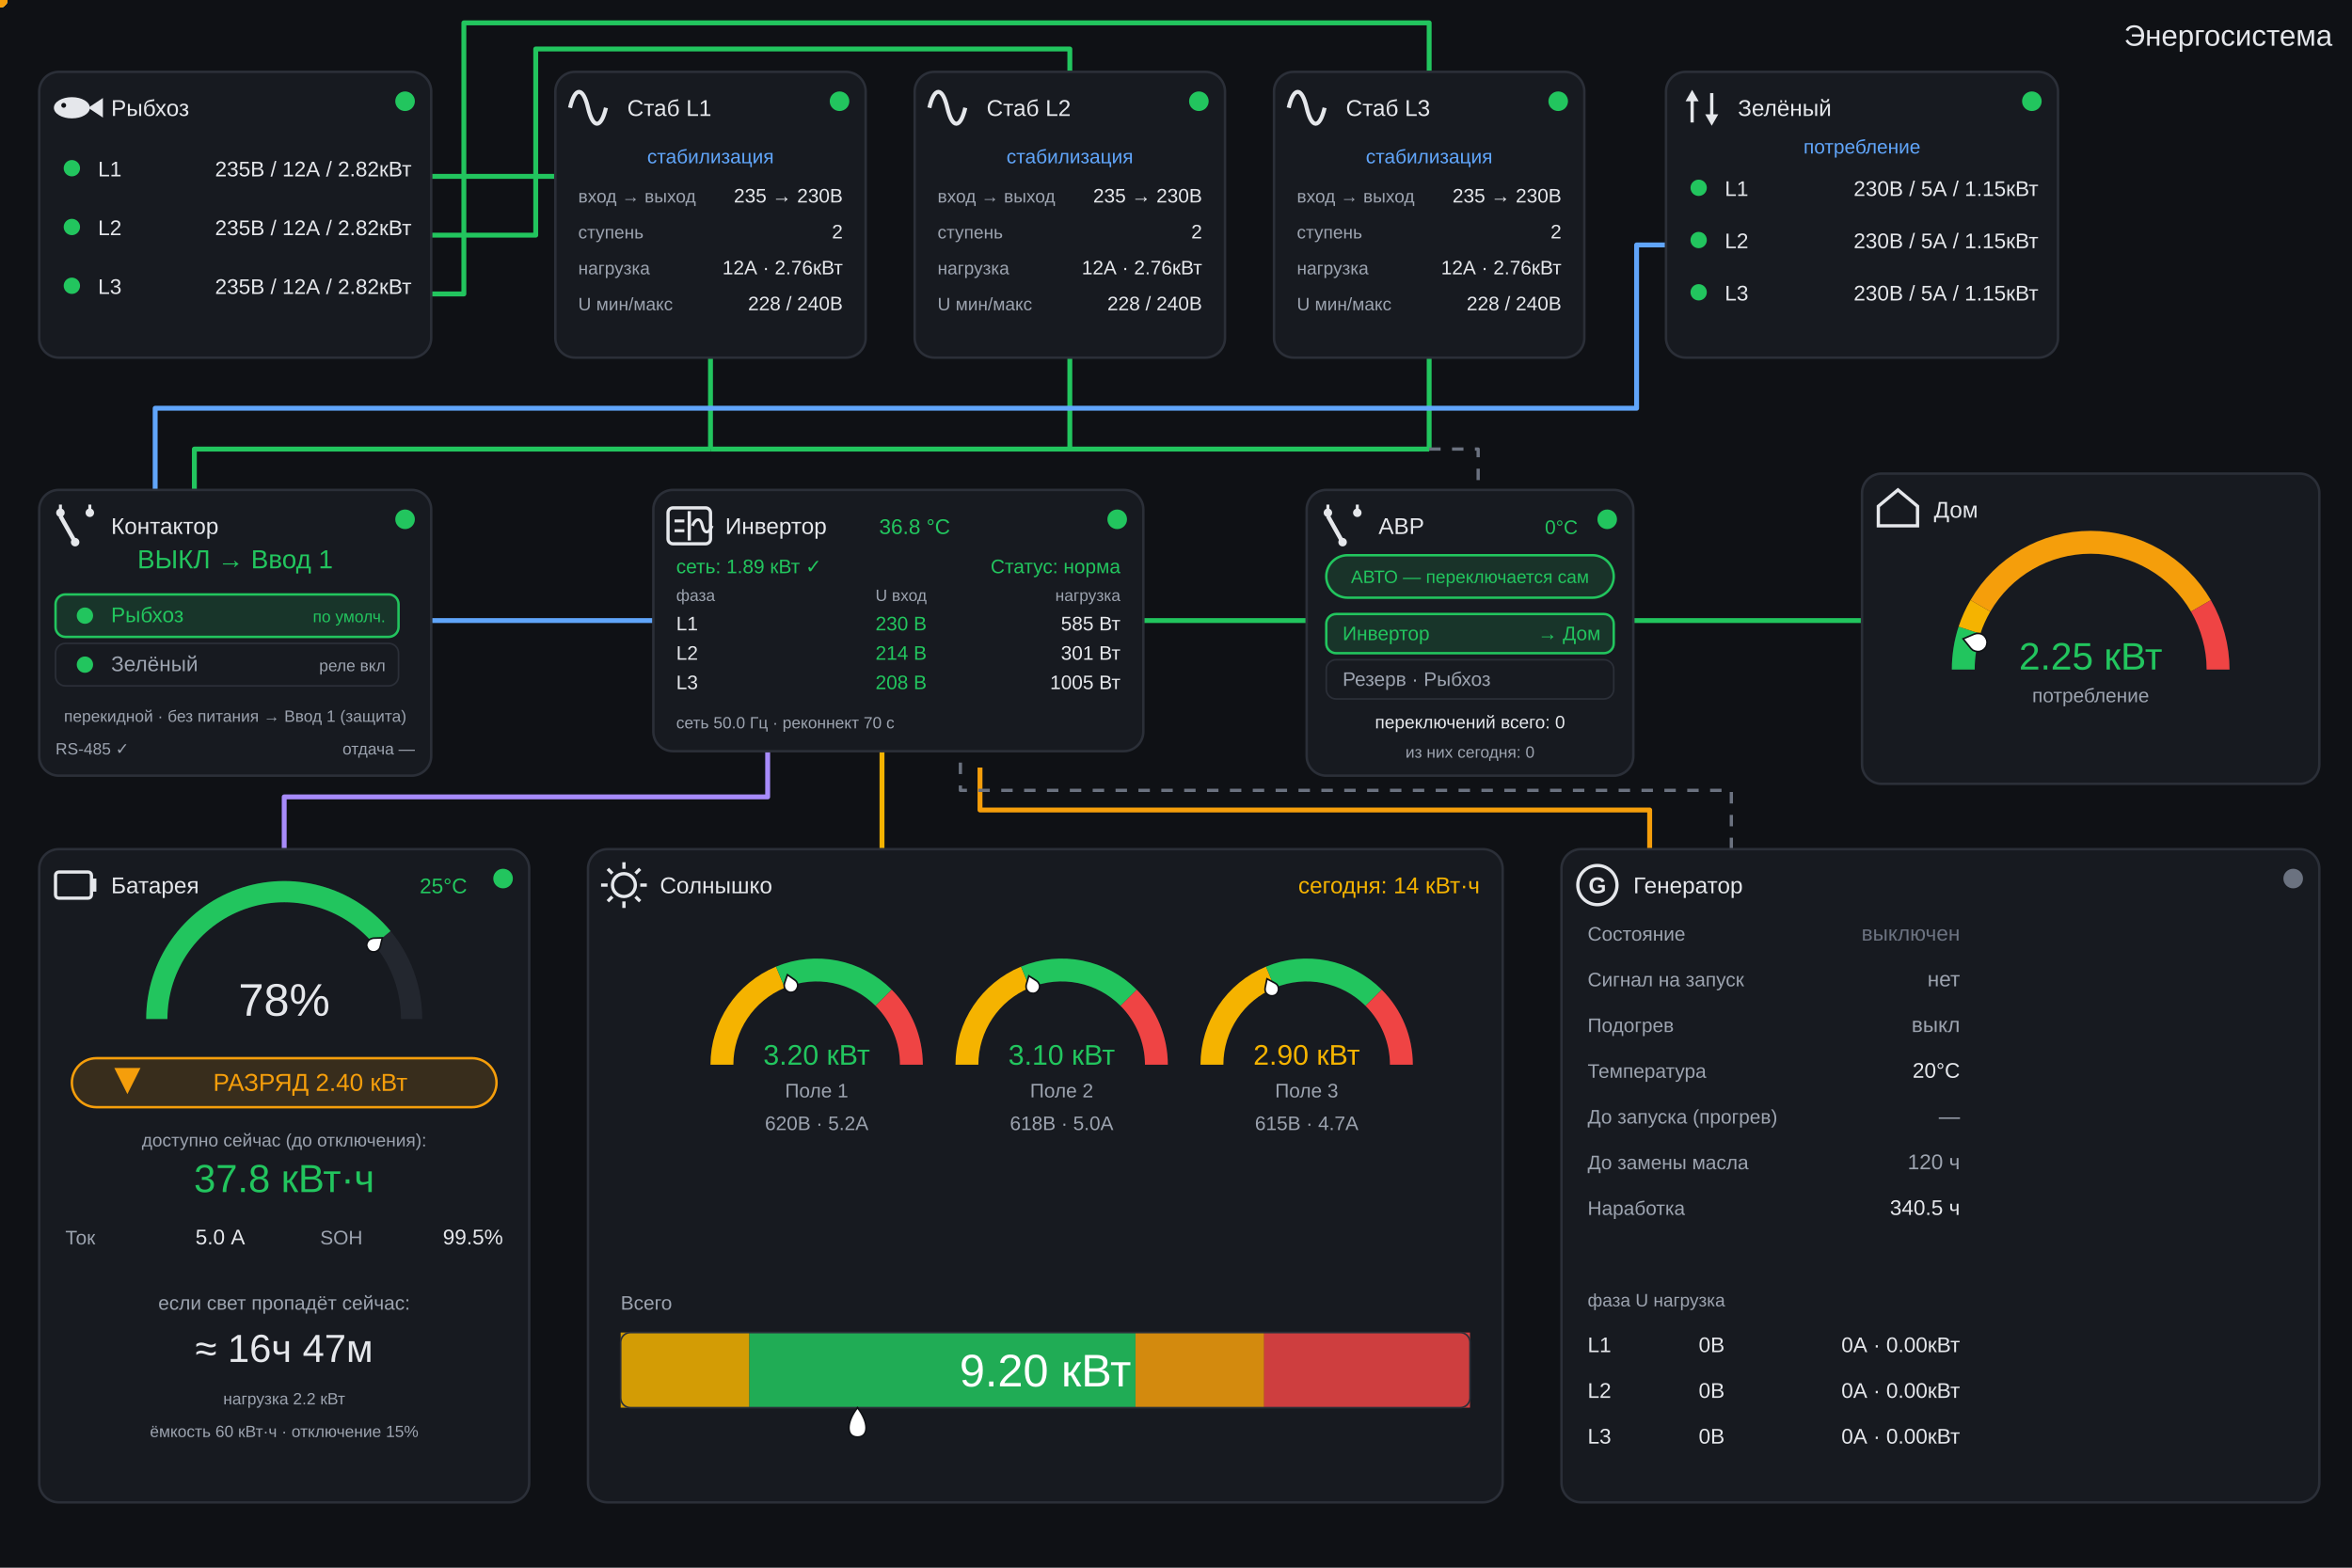
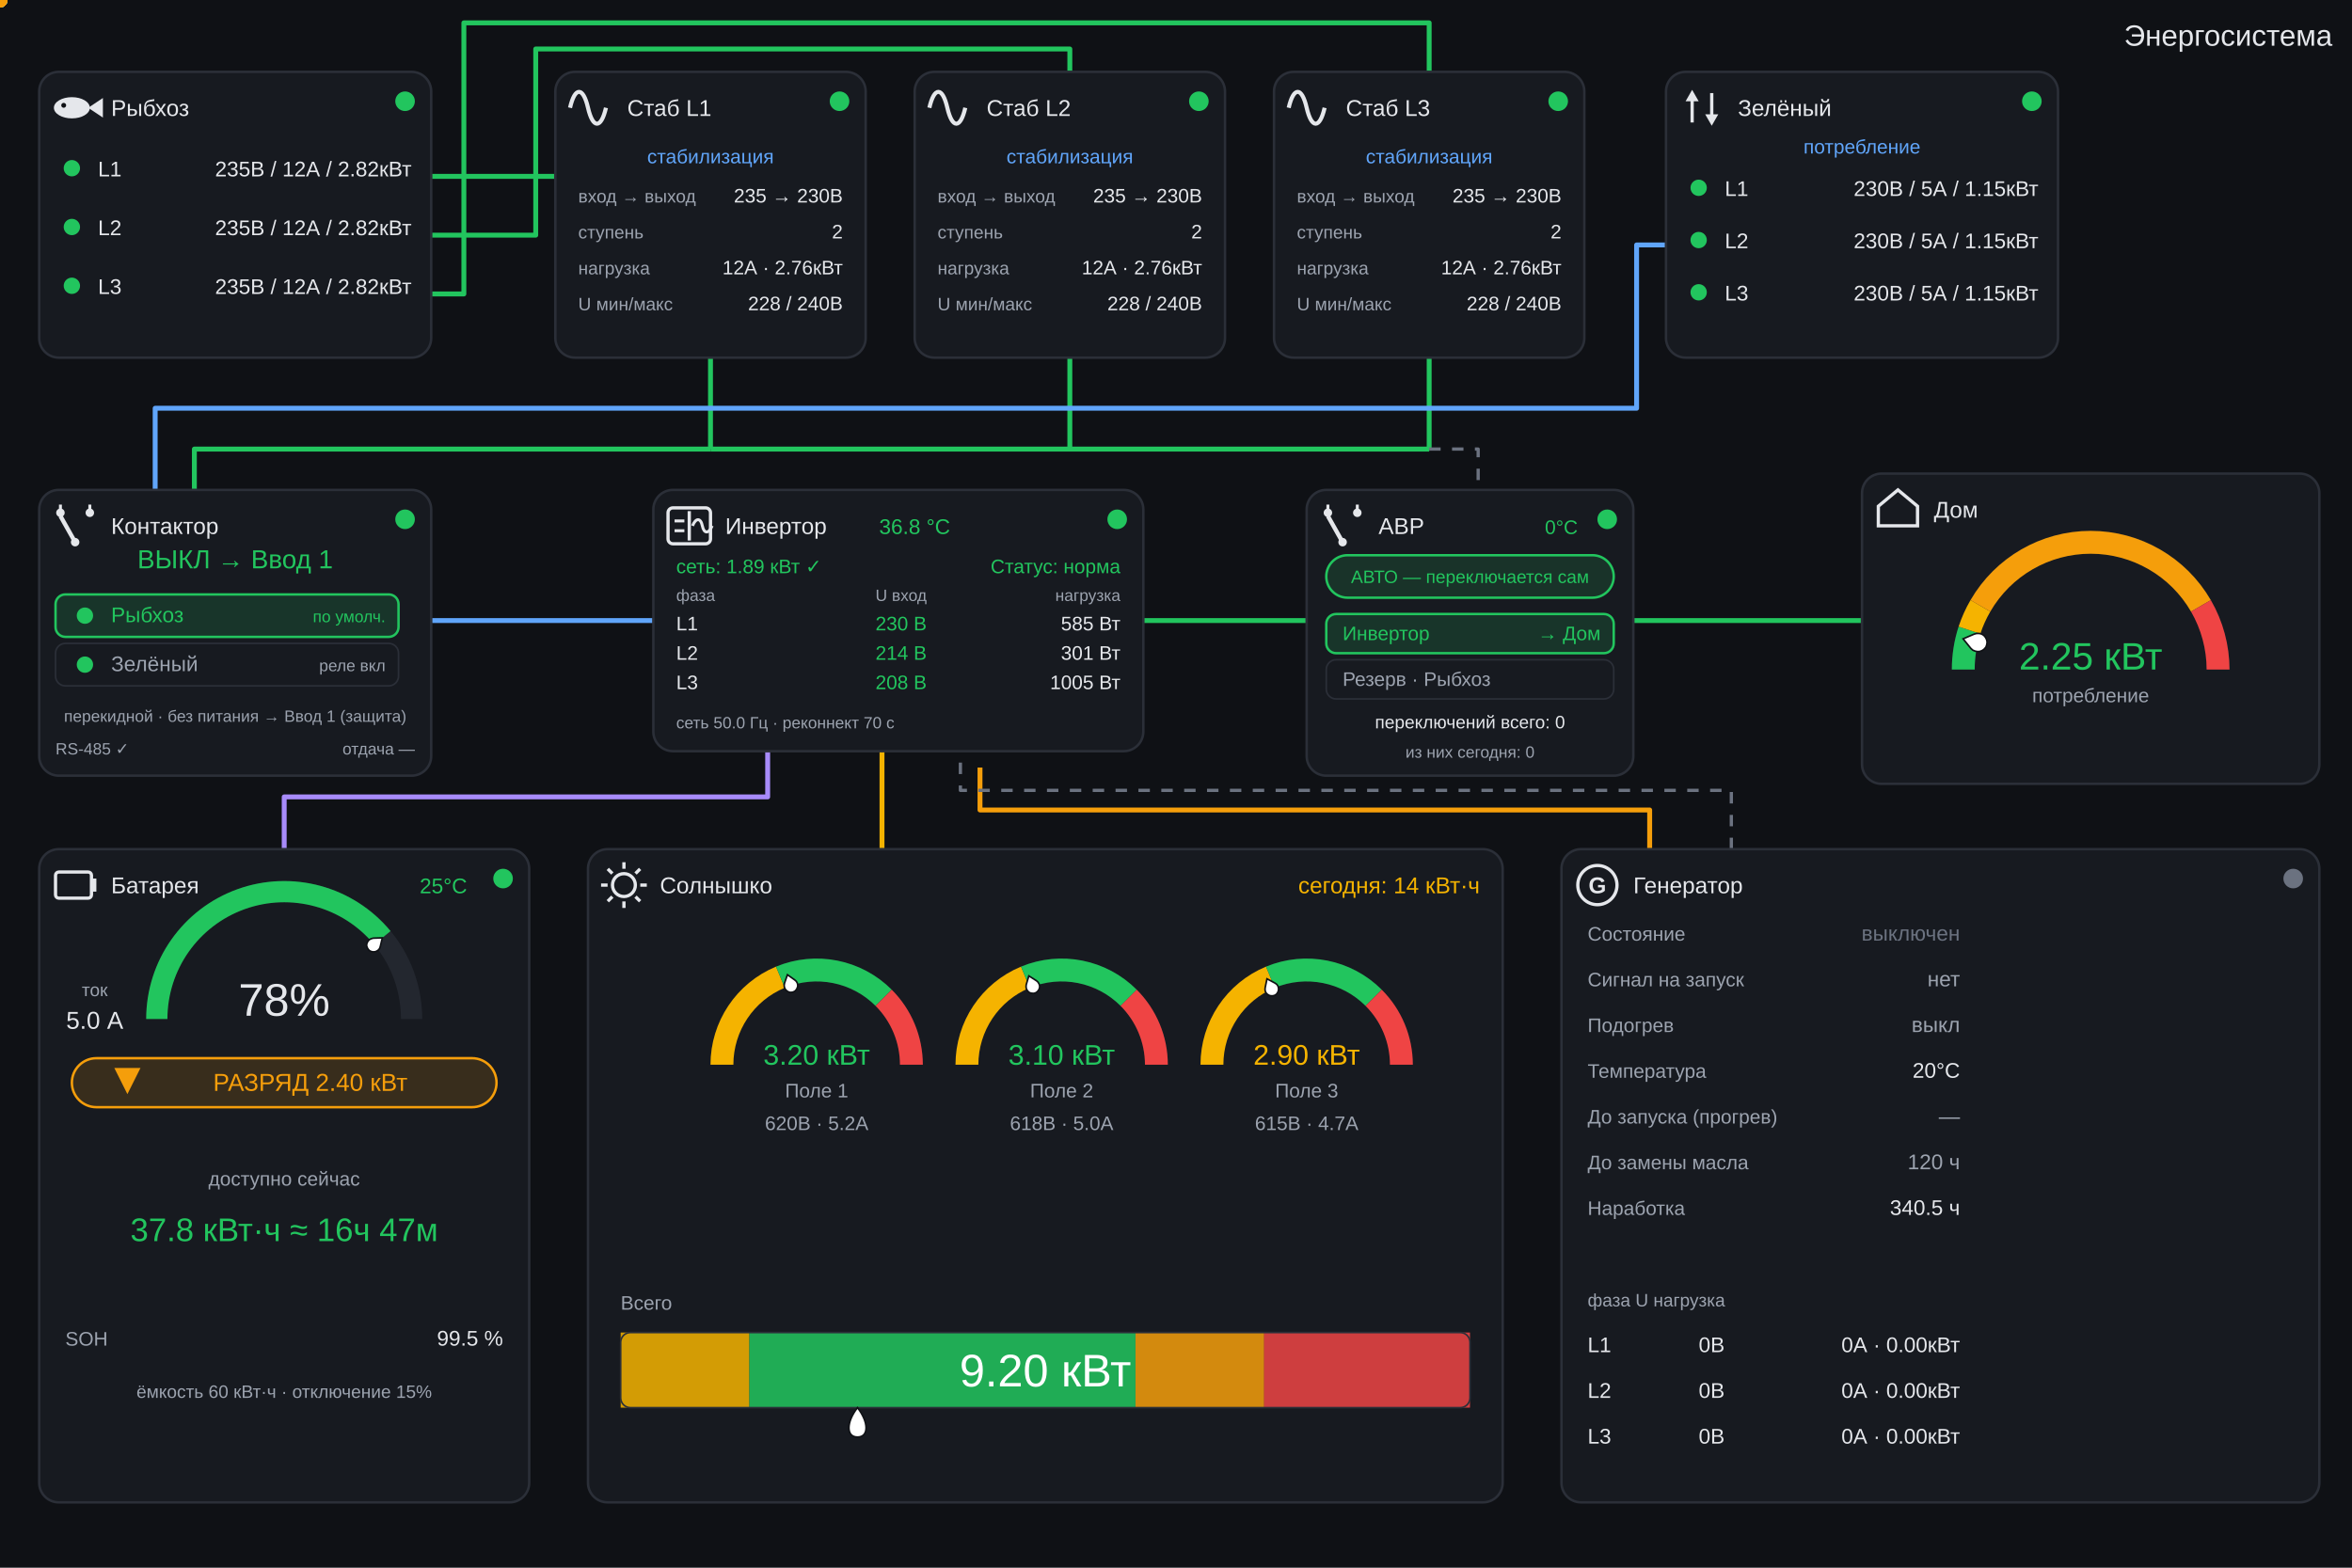
<svg xmlns="http://www.w3.org/2000/svg" viewBox="0 0 1440 960" font-family="Arial,Helvetica,sans-serif">
  <rect x="0" y="0" width="1440" height="960" fill="#0f1115" />
  <text x="1428" y="28" font-size="18" fill="#e5e7eb" text-anchor="end">Энергосистема</text>
  <polyline fill="none" stroke="#22c55e" stroke-width="3" stroke-linejoin="round" points="264,108 340,108 " />
  <circle r="4.5" fill="#22c55e">
    <animateMotion dur="1.46s" repeatCount="indefinite" begin="-0.00s" path="M 264,108 340,108" />
  </circle>
  <polyline fill="none" stroke="#22c55e" stroke-width="3" stroke-linejoin="round" points="264,144 328,144 328,30 655,30 655,44 " />
  <circle r="4.5" fill="#22c55e">
    <animateMotion dur="9.98s" repeatCount="indefinite" begin="-0.00s" path="M 264,144 328,144 328,30 655,30 655,44" />
  </circle>
  <circle r="4.5" fill="#22c55e">
    <animateMotion dur="9.98s" repeatCount="indefinite" begin="-2.00s" path="M 264,144 328,144 328,30 655,30 655,44" />
  </circle>
  <circle r="4.5" fill="#22c55e">
    <animateMotion dur="9.98s" repeatCount="indefinite" begin="-3.99s" path="M 264,144 328,144 328,30 655,30 655,44" />
  </circle>
  <circle r="4.5" fill="#22c55e">
    <animateMotion dur="9.98s" repeatCount="indefinite" begin="-5.99s" path="M 264,144 328,144 328,30 655,30 655,44" />
  </circle>
  <circle r="4.5" fill="#22c55e">
    <animateMotion dur="9.98s" repeatCount="indefinite" begin="-7.98s" path="M 264,144 328,144 328,30 655,30 655,44" />
  </circle>
  <polyline fill="none" stroke="#22c55e" stroke-width="3" stroke-linejoin="round" points="264,180 284,180 284,14 875,14 875,44 " />
  <circle r="4.5" fill="#22c55e">
    <animateMotion dur="15.52s" repeatCount="indefinite" begin="-0.00s" path="M 264,180 284,180 284,14 875,14 875,44" />
  </circle>
  <circle r="4.5" fill="#22c55e">
    <animateMotion dur="15.52s" repeatCount="indefinite" begin="-2.22s" path="M 264,180 284,180 284,14 875,14 875,44" />
  </circle>
  <circle r="4.5" fill="#22c55e">
    <animateMotion dur="15.52s" repeatCount="indefinite" begin="-4.43s" path="M 264,180 284,180 284,14 875,14 875,44" />
  </circle>
  <circle r="4.5" fill="#22c55e">
    <animateMotion dur="15.52s" repeatCount="indefinite" begin="-6.65s" path="M 264,180 284,180 284,14 875,14 875,44" />
  </circle>
  <circle r="4.5" fill="#22c55e">
    <animateMotion dur="15.52s" repeatCount="indefinite" begin="-8.87s" path="M 264,180 284,180 284,14 875,14 875,44" />
  </circle>
  <circle r="4.5" fill="#22c55e">
    <animateMotion dur="15.52s" repeatCount="indefinite" begin="-11.09s" path="M 264,180 284,180 284,14 875,14 875,44" />
  </circle>
  <circle r="4.5" fill="#22c55e">
    <animateMotion dur="15.52s" repeatCount="indefinite" begin="-13.30s" path="M 264,180 284,180 284,14 875,14 875,44" />
  </circle>
  <polyline fill="none" stroke="#22c55e" stroke-width="3" stroke-linejoin="round" points="435,219 435,275 " />
  <circle r="4.5" fill="#22c55e">
    <animateMotion dur="0.92s" repeatCount="indefinite" begin="-0.00s" path="M 435,219 435,275" />
  </circle>
  <polyline fill="none" stroke="#22c55e" stroke-width="3" stroke-linejoin="round" points="655,219 655,275 " />
  <circle r="4.5" fill="#22c55e">
    <animateMotion dur="0.92s" repeatCount="indefinite" begin="-0.00s" path="M 655,219 655,275" />
  </circle>
  <polyline fill="none" stroke="#22c55e" stroke-width="3" stroke-linejoin="round" points="875,219 875,275 " />
  <circle r="4.5" fill="#22c55e">
    <animateMotion dur="0.92s" repeatCount="indefinite" begin="-0.00s" path="M 875,219 875,275" />
  </circle>
  <polyline fill="none" stroke="#22c55e" stroke-width="3" stroke-linejoin="round" points="435,275 875,275 " />
  <polyline fill="none" stroke="#22c55e" stroke-width="3" stroke-linejoin="round" points="435,275 119,275 119,300 " />
  <circle r="4.5" fill="#22c55e">
    <animateMotion dur="5.59s" repeatCount="indefinite" begin="-0.00s" path="M 435,275 119,275 119,300" />
  </circle>
  <circle r="4.5" fill="#22c55e">
    <animateMotion dur="5.59s" repeatCount="indefinite" begin="-1.86s" path="M 435,275 119,275 119,300" />
  </circle>
  <circle r="4.5" fill="#22c55e">
    <animateMotion dur="5.59s" repeatCount="indefinite" begin="-3.73s" path="M 435,275 119,275 119,300" />
  </circle>
  <polyline fill="none" stroke="#6b7280" stroke-width="2" stroke-linejoin="round" stroke-dasharray="7 7" points="875,275 905,275 905,300 " />
  <polyline fill="none" stroke="#60a5fa" stroke-width="3" stroke-linejoin="round" points="1020,150 1002,150 1002,250 95,250 95,300 " />
  <circle r="4.5" fill="#60a5fa">
    <animateMotion dur="20.67s" repeatCount="indefinite" begin="-0.00s" path="M 1020,150 1002,150 1002,250 95,250 95,300" />
  </circle>
  <circle r="4.5" fill="#60a5fa">
    <animateMotion dur="20.67s" repeatCount="indefinite" begin="-2.07s" path="M 1020,150 1002,150 1002,250 95,250 95,300" />
  </circle>
  <circle r="4.5" fill="#60a5fa">
    <animateMotion dur="20.67s" repeatCount="indefinite" begin="-4.13s" path="M 1020,150 1002,150 1002,250 95,250 95,300" />
  </circle>
  <circle r="4.5" fill="#60a5fa">
    <animateMotion dur="20.67s" repeatCount="indefinite" begin="-6.20s" path="M 1020,150 1002,150 1002,250 95,250 95,300" />
  </circle>
  <circle r="4.5" fill="#60a5fa">
    <animateMotion dur="20.67s" repeatCount="indefinite" begin="-8.27s" path="M 1020,150 1002,150 1002,250 95,250 95,300" />
  </circle>
  <circle r="4.5" fill="#60a5fa">
    <animateMotion dur="20.67s" repeatCount="indefinite" begin="-10.34s" path="M 1020,150 1002,150 1002,250 95,250 95,300" />
  </circle>
  <circle r="4.5" fill="#60a5fa">
    <animateMotion dur="20.67s" repeatCount="indefinite" begin="-12.40s" path="M 1020,150 1002,150 1002,250 95,250 95,300" />
  </circle>
  <circle r="4.5" fill="#60a5fa">
    <animateMotion dur="20.67s" repeatCount="indefinite" begin="-14.47s" path="M 1020,150 1002,150 1002,250 95,250 95,300" />
  </circle>
  <circle r="4.5" fill="#60a5fa">
    <animateMotion dur="20.67s" repeatCount="indefinite" begin="-16.54s" path="M 1020,150 1002,150 1002,250 95,250 95,300" />
  </circle>
  <circle r="4.5" fill="#60a5fa">
    <animateMotion dur="20.67s" repeatCount="indefinite" begin="-18.61s" path="M 1020,150 1002,150 1002,250 95,250 95,300" />
  </circle>
  <polyline fill="none" stroke="#60a5fa" stroke-width="3" stroke-linejoin="round" points="264,380 400,380 " />
  <circle r="4.5" fill="#60a5fa">
    <animateMotion dur="2.62s" repeatCount="indefinite" begin="-0.00s" path="M 264,380 400,380" />
  </circle>
  <polyline fill="none" stroke="#22c55e" stroke-width="3" stroke-linejoin="round" points="700,380 800,380 " />
  <circle r="4.5" fill="#22c55e">
    <animateMotion dur="1.43s" repeatCount="indefinite" begin="-0.00s" path="M 700,380 800,380" />
  </circle>
  <polyline fill="none" stroke="#22c55e" stroke-width="3" stroke-linejoin="round" points="1000,380 1140,380 " />
  <circle r="4.5" fill="#22c55e">
    <animateMotion dur="2.30s" repeatCount="indefinite" begin="-0.00s" path="M 1000,380 1140,380" />
  </circle>
  <polyline fill="none" stroke="#a78bfa" stroke-width="3" stroke-linejoin="round" points="174,520 174,488 470,488 470,460 " />
  <circle r="4.5" fill="#a78bfa">
    <animateMotion dur="6.40s" repeatCount="indefinite" begin="-0.00s" path="M 174,520 174,488 470,488 470,460" />
  </circle>
  <circle r="4.5" fill="#a78bfa">
    <animateMotion dur="6.40s" repeatCount="indefinite" begin="-2.13s" path="M 174,520 174,488 470,488 470,460" />
  </circle>
  <circle r="4.5" fill="#a78bfa">
    <animateMotion dur="6.40s" repeatCount="indefinite" begin="-4.27s" path="M 174,520 174,488 470,488 470,460" />
  </circle>
  <polyline fill="none" stroke="#f5b300" stroke-width="3" stroke-linejoin="round" points="540,520 540,460 " />
  <circle r="4.5" fill="#f5b300">
    <animateMotion dur="0.51s" repeatCount="indefinite" begin="-0.00s" path="M 540,520 540,460" />
  </circle>
  <polyline fill="none" stroke="#f59e0b" stroke-width="3" stroke-linejoin="round" points="1010,520 1010,496 600,496 600,470 " />
  <circle r="4.5" fill="#f59e0b">
    <animateMotion dur="10.70s" repeatCount="indefinite" begin="-0.00s" path="M 1010,520 1010,496 600,496 600,470" />
  </circle>
  <circle r="4.5" fill="#f59e0b">
    <animateMotion dur="10.70s" repeatCount="indefinite" begin="-2.67s" path="M 1010,520 1010,496 600,496 600,470" />
  </circle>
  <circle r="4.5" fill="#f59e0b">
    <animateMotion dur="10.70s" repeatCount="indefinite" begin="-5.35s" path="M 1010,520 1010,496 600,496 600,470" />
  </circle>
  <circle r="4.5" fill="#f59e0b">
    <animateMotion dur="10.70s" repeatCount="indefinite" begin="-8.02s" path="M 1010,520 1010,496 600,496 600,470" />
  </circle>
  <polyline fill="none" stroke="#6b7280" stroke-width="2" stroke-linejoin="round" stroke-dasharray="7 7" points="1060,520 1060,484 588,484 588,460 " />
  <rect x="24" y="44" width="240" height="175" rx="12" fill="#171a20" stroke="#2b2f38" stroke-width="1.5" />
  <g fill="#e5e7eb">
    <ellipse cx="44" cy="66" rx="11" ry="6.5" />
    <polygon points="54,66 63,60 63,72" />
  </g>
  <circle cx="39" cy="64.5" r="1.5" fill="#0f1115" />
  <text x="68" y="71" font-size="14" fill="#e5e7eb" text-anchor="start">Рыбхоз</text>
  <circle cx="248" cy="62" r="6" fill="#22c55e" />
  <circle cx="44" cy="103" r="5" fill="#22c55e" />
  <text x="60" y="108" font-size="13" fill="#e5e7eb" text-anchor="start">L1</text>
  <text x="252" y="108" font-size="13" fill="#e5e7eb" text-anchor="end">235В / 12А / 2.82кВт</text>
  <circle cx="44" cy="139" r="5" fill="#22c55e" />
  <text x="60" y="144" font-size="13" fill="#e5e7eb" text-anchor="start">L2</text>
  <text x="252" y="144" font-size="13" fill="#e5e7eb" text-anchor="end">235В / 12А / 2.82кВт</text>
  <circle cx="44" cy="175" r="5" fill="#22c55e" />
  <text x="60" y="180" font-size="13" fill="#e5e7eb" text-anchor="start">L3</text>
  <text x="252" y="180" font-size="13" fill="#e5e7eb" text-anchor="end">235В / 12А / 2.82кВт</text>
  <rect x="340" y="44" width="190" height="175" rx="12" fill="#171a20" stroke="#2b2f38" stroke-width="1.5" />
  <path d="M 349 66 c 3,-13 8,-13 11,0 c 3,13 8,13 11,0" fill="none" stroke="#e5e7eb" stroke-width="2.5" />
  <text x="384" y="71" font-size="14" fill="#e5e7eb" text-anchor="start">Стаб L1</text>
  <circle cx="514" cy="62" r="6" fill="#22c55e" />
  <text x="435" y="100" font-size="12" fill="#60a5fa" text-anchor="middle">стабилизация</text>
  <text x="354" y="124" font-size="11" fill="#9ca3af" text-anchor="start">вход → выход</text>
  <text x="516" y="124" font-size="12" fill="#e5e7eb" text-anchor="end">235 → 230В</text>
  <text x="354" y="146" font-size="11" fill="#9ca3af" text-anchor="start">ступень</text>
  <text x="516" y="146" font-size="12" fill="#e5e7eb" text-anchor="end">2</text>
  <text x="354" y="168" font-size="11" fill="#9ca3af" text-anchor="start">нагрузка</text>
  <text x="516" y="168" font-size="12" fill="#e5e7eb" text-anchor="end">12А · 2.76кВт</text>
  <text x="354" y="190" font-size="11" fill="#9ca3af" text-anchor="start">U мин/макс</text>
  <text x="516" y="190" font-size="12" fill="#e5e7eb" text-anchor="end">228 / 240В</text>
  <rect x="560" y="44" width="190" height="175" rx="12" fill="#171a20" stroke="#2b2f38" stroke-width="1.5" />
  <path d="M 569 66 c 3,-13 8,-13 11,0 c 3,13 8,13 11,0" fill="none" stroke="#e5e7eb" stroke-width="2.5" />
  <text x="604" y="71" font-size="14" fill="#e5e7eb" text-anchor="start">Стаб L2</text>
  <circle cx="734" cy="62" r="6" fill="#22c55e" />
  <text x="655" y="100" font-size="12" fill="#60a5fa" text-anchor="middle">стабилизация</text>
  <text x="574" y="124" font-size="11" fill="#9ca3af" text-anchor="start">вход → выход</text>
  <text x="736" y="124" font-size="12" fill="#e5e7eb" text-anchor="end">235 → 230В</text>
  <text x="574" y="146" font-size="11" fill="#9ca3af" text-anchor="start">ступень</text>
  <text x="736" y="146" font-size="12" fill="#e5e7eb" text-anchor="end">2</text>
  <text x="574" y="168" font-size="11" fill="#9ca3af" text-anchor="start">нагрузка</text>
  <text x="736" y="168" font-size="12" fill="#e5e7eb" text-anchor="end">12А · 2.76кВт</text>
  <text x="574" y="190" font-size="11" fill="#9ca3af" text-anchor="start">U мин/макс</text>
  <text x="736" y="190" font-size="12" fill="#e5e7eb" text-anchor="end">228 / 240В</text>
  <rect x="780" y="44" width="190" height="175" rx="12" fill="#171a20" stroke="#2b2f38" stroke-width="1.5" />
  <path d="M 789 66 c 3,-13 8,-13 11,0 c 3,13 8,13 11,0" fill="none" stroke="#e5e7eb" stroke-width="2.5" />
  <text x="824" y="71" font-size="14" fill="#e5e7eb" text-anchor="start">Стаб L3</text>
  <circle cx="954" cy="62" r="6" fill="#22c55e" />
  <text x="875" y="100" font-size="12" fill="#60a5fa" text-anchor="middle">стабилизация</text>
  <text x="794" y="124" font-size="11" fill="#9ca3af" text-anchor="start">вход → выход</text>
  <text x="956" y="124" font-size="12" fill="#e5e7eb" text-anchor="end">235 → 230В</text>
  <text x="794" y="146" font-size="11" fill="#9ca3af" text-anchor="start">ступень</text>
  <text x="956" y="146" font-size="12" fill="#e5e7eb" text-anchor="end">2</text>
  <text x="794" y="168" font-size="11" fill="#9ca3af" text-anchor="start">нагрузка</text>
  <text x="956" y="168" font-size="12" fill="#e5e7eb" text-anchor="end">12А · 2.76кВт</text>
  <text x="794" y="190" font-size="11" fill="#9ca3af" text-anchor="start">U мин/макс</text>
  <text x="956" y="190" font-size="12" fill="#e5e7eb" text-anchor="end">228 / 240В</text>
  <rect x="1020" y="44" width="240" height="175" rx="12" fill="#171a20" stroke="#2b2f38" stroke-width="1.5" />
  <line x1="1036" y1="75" x2="1036" y2="60" stroke="#e5e7eb" stroke-width="2" />
  <polygon points="1036,55 1032,62 1040,62" fill="#e5e7eb" />
  <line x1="1048" y1="57" x2="1048" y2="72" stroke="#e5e7eb" stroke-width="2" />
  <polygon points="1048,77 1052,70 1044,70" fill="#e5e7eb" />
  <text x="1064" y="71" font-size="14" fill="#e5e7eb" text-anchor="start">Зелёный</text>
  <circle cx="1244" cy="62" r="6" fill="#22c55e" />
  <text x="1140" y="94" font-size="12" fill="#60a5fa" text-anchor="middle">потребление</text>
  <circle cx="1040" cy="115" r="5" fill="#22c55e" />
  <text x="1056" y="120" font-size="13" fill="#e5e7eb" text-anchor="start">L1</text>
  <text x="1248" y="120" font-size="13" fill="#e5e7eb" text-anchor="end">230В / 5А / 1.15кВт</text>
  <circle cx="1040" cy="147" r="5" fill="#22c55e" />
  <text x="1056" y="152" font-size="13" fill="#e5e7eb" text-anchor="start">L2</text>
  <text x="1248" y="152" font-size="13" fill="#e5e7eb" text-anchor="end">230В / 5А / 1.15кВт</text>
  <circle cx="1040" cy="179" r="5" fill="#22c55e" />
  <text x="1056" y="184" font-size="13" fill="#e5e7eb" text-anchor="start">L3</text>
  <text x="1248" y="184" font-size="13" fill="#e5e7eb" text-anchor="end">230В / 5А / 1.15кВт</text>
  <rect x="24" y="300" width="240" height="175" rx="12" fill="#171a20" stroke="#2b2f38" stroke-width="1.5" />
  <circle cx="37" cy="314" r="2.6" fill="#e5e7eb" />
  <circle cx="55" cy="314" r="2.6" fill="#e5e7eb" />
  <circle cx="46" cy="332" r="2.6" fill="#e5e7eb" />
  <line x1="37" y1="314" x2="37" y2="309" stroke="#e5e7eb" stroke-width="1.8" />
  <line x1="55" y1="314" x2="55" y2="309" stroke="#e5e7eb" stroke-width="1.8" />
  <line x1="46" y1="332" x2="37" y2="316" stroke="#e5e7eb" stroke-width="2.6" />
  <text x="68" y="327" font-size="14" fill="#e5e7eb" text-anchor="start">Контактор</text>
  <circle cx="248" cy="318" r="6" fill="#22c55e" />
  <text x="144" y="348" font-size="16" fill="#22c55e" text-anchor="middle">ВЫКЛ → Ввод 1</text>
  <rect x="34" y="364" width="210" height="26" rx="6" fill="#22c55e" fill-opacity="0.16" stroke="#22c55e" stroke-width="1.5" />
  <circle cx="52" cy="377" r="5" fill="#22c55e" />
  <text x="68" y="381" font-size="13" fill="#22c55e" text-anchor="start">Рыбхоз</text>
  <text x="236" y="381" font-size="10" fill="#22c55e" text-anchor="end">по умолч.</text>
  <rect x="34" y="394" width="210" height="26" rx="6" fill="none" stroke="#2b2f38" stroke-width="1" />
  <circle cx="52" cy="407" r="5" fill="#22c55e" />
  <text x="68" y="411" font-size="13" fill="#9ca3af" text-anchor="start">Зелёный</text>
  <text x="236" y="411" font-size="10" fill="#9ca3af" text-anchor="end">реле вкл</text>
  <text x="144" y="442" font-size="10" fill="#9ca3af" text-anchor="middle">перекидной · без питания → Ввод 1 (защита)</text>
  <text x="34" y="462" font-size="10" fill="#9ca3af" text-anchor="start">RS-485 ✓</text>
  <text x="254" y="462" font-size="10" fill="#9ca3af" text-anchor="end">отдача —</text>
  <rect x="400" y="300" width="300" height="160" rx="12" fill="#171a20" stroke="#2b2f38" stroke-width="1.5" />
  <rect x="409" y="311" width="26" height="22" rx="3" fill="none" stroke="#e5e7eb" stroke-width="2" />
  <line x1="422" y1="313" x2="422" y2="331" stroke="#e5e7eb" stroke-width="2" />
  <path d="M 424 322 c 2,-5 5,-5 6,0 c 1,5 4,5 6,0" fill="none" stroke="#e5e7eb" stroke-width="1.8" />
  <line x1="413" y1="319" x2="419" y2="319" stroke="#e5e7eb" stroke-width="1.8" />
  <line x1="413" y1="325" x2="419" y2="325" stroke="#e5e7eb" stroke-width="1.8" />
  <text x="444" y="327" font-size="14" fill="#e5e7eb" text-anchor="start">Инвертор</text>
  <circle cx="684" cy="318" r="6" fill="#22c55e" />
  <text x="560" y="327" font-size="13" fill="#22c55e" text-anchor="middle">36.8 °C</text>
  <text x="414" y="351" font-size="12" fill="#22c55e" text-anchor="start">сеть: 1.89 кВт ✓</text>
  <text x="686" y="351" font-size="12" fill="#22c55e" text-anchor="end">Статус: норма</text>
  <text x="414" y="368" font-size="10" fill="#9ca3af" text-anchor="start">фаза</text>
  <text x="536" y="368" font-size="10" fill="#9ca3af" text-anchor="start">U вход</text>
  <text x="686" y="368" font-size="10" fill="#9ca3af" text-anchor="end">нагрузка</text>
  <text x="414" y="386" font-size="12" fill="#e5e7eb" text-anchor="start">L1</text>
  <text x="536" y="386" font-size="12" fill="#22c55e" text-anchor="start">230 В</text>
  <text x="686" y="386" font-size="12" fill="#e5e7eb" text-anchor="end">585 Вт</text>
  <text x="414" y="404" font-size="12" fill="#e5e7eb" text-anchor="start">L2</text>
  <text x="536" y="404" font-size="12" fill="#22c55e" text-anchor="start">214 В</text>
  <text x="686" y="404" font-size="12" fill="#e5e7eb" text-anchor="end">301 Вт</text>
  <text x="414" y="422" font-size="12" fill="#e5e7eb" text-anchor="start">L3</text>
  <text x="536" y="422" font-size="12" fill="#22c55e" text-anchor="start">208 В</text>
  <text x="686" y="422" font-size="12" fill="#e5e7eb" text-anchor="end">1005 Вт</text>
  <text x="414" y="446" font-size="10" fill="#9ca3af" text-anchor="start">сеть 50.0 Гц · реконнект 70 с</text>
  <rect x="800" y="300" width="200" height="175" rx="12" fill="#171a20" stroke="#2b2f38" stroke-width="1.5" />
  <circle cx="813" cy="314" r="2.6" fill="#e5e7eb" />
  <circle cx="831" cy="314" r="2.6" fill="#e5e7eb" />
  <circle cx="822" cy="332" r="2.6" fill="#e5e7eb" />
  <line x1="813" y1="314" x2="813" y2="309" stroke="#e5e7eb" stroke-width="1.8" />
  <line x1="831" y1="314" x2="831" y2="309" stroke="#e5e7eb" stroke-width="1.8" />
  <line x1="822" y1="332" x2="813" y2="316" stroke="#e5e7eb" stroke-width="2.6" />
  <text x="844" y="327" font-size="14" fill="#e5e7eb" text-anchor="start">АВР</text>
  <circle cx="984" cy="318" r="6" fill="#22c55e" />
  <text x="966" y="327" font-size="12" fill="#22c55e" text-anchor="end">0°C</text>
  <rect x="812" y="340" width="176" height="26" rx="13" fill="#22c55e" fill-opacity="0.15" stroke="#22c55e" stroke-width="1.5" />
  <text x="900" y="357" font-size="11" fill="#22c55e" text-anchor="middle">АВТО — переключается сам</text>
  <rect x="812" y="376" width="176" height="24" rx="6" fill="#22c55e" fill-opacity="0.16" stroke="#22c55e" stroke-width="1.5" />
  <text x="822" y="392" font-size="12" fill="#22c55e" text-anchor="start">Инвертор</text>
  <text x="980" y="392" font-size="12" fill="#22c55e" text-anchor="end">→ Дом</text>
  <rect x="812" y="404" width="176" height="24" rx="6" fill="none" stroke="#2b2f38" stroke-width="1" />
  <text x="822" y="420" font-size="12" fill="#9ca3af" text-anchor="start">Резерв · Рыбхоз</text>
  <text x="900" y="446" font-size="11" fill="#e5e7eb" text-anchor="middle">переключений всего: 0</text>
  <text x="900" y="464" font-size="10" fill="#9ca3af" text-anchor="middle">из них сегодня: 0</text>
  <rect x="1140" y="290" width="280" height="190" rx="12" fill="#171a20" stroke="#2b2f38" stroke-width="1.5" />
  <path d="M 1150 322 L 1150 310 L 1162 300 L 1174 310 L 1174 322 Z" fill="none" stroke="#e5e7eb" stroke-width="2" />
  <text x="1184" y="317" font-size="14" fill="#e5e7eb" text-anchor="start">Дом</text>
  <path fill="none" stroke="#23272f" stroke-width="14" stroke-linecap="butt" d="M 1202.0 410.0 A 78 78 0 0 1 1358.0 410.0" />
  <path fill="none" stroke="#22c55e" stroke-width="14" stroke-linecap="butt" d="M 1202.0 410.0 A 78 78 0 0 1 1205.8 385.9" />
  <path fill="none" stroke="#f5b300" stroke-width="14" stroke-linecap="butt" d="M 1205.8 385.9 A 78 78 0 0 1 1212.5 371.0" />
  <path fill="none" stroke="#f59e0b" stroke-width="14" stroke-linecap="butt" d="M 1212.5 371.0 A 78 78 0 0 1 1347.5 371.0" />
  <path fill="none" stroke="#ef4444" stroke-width="14" stroke-linecap="butt" d="M 1347.5 371.0 A 78 78 0 0 1 1358.0 410.0" />
  <path d="M 1201.9,391.2 L 1208.7,388.3 L 1210.2,387.9 L 1211.8,387.9 L 1213.3,388.3 L 1214.6,389.1 L 1215.6,390.3 L 1216.3,391.7 L 1216.6,393.2 L 1216.4,394.7 L 1215.9,396.2 L 1214.9,397.4 L 1213.7,398.3 L 1212.2,398.9 L 1210.7,399.0 L 1209.2,398.7 L 1207.8,398.1 L 1206.6,397.0 Z" fill="#ffffff" stroke="#0f1115" stroke-width="1" />
  <text x="1280" y="410" font-size="23.4" fill="#22c55e" text-anchor="middle">2.25 кВт</text>
  <text x="1280" y="430" font-size="12" fill="#9ca3af" text-anchor="middle">потребление</text>
  <rect x="24" y="520" width="300" height="400" rx="12" fill="#171a20" stroke="#2b2f38" stroke-width="1.5" />
  <rect x="34" y="534" width="22" height="16" rx="2" fill="none" stroke="#e5e7eb" stroke-width="2" />
  <rect x="56" y="538" width="3" height="8" fill="#e5e7eb" />
  <text x="68" y="547" font-size="14" fill="#e5e7eb" text-anchor="start">Батарея</text>
  <circle cx="308" cy="538" r="6" fill="#22c55e" />
  <text x="286" y="547" font-size="13" fill="#22c55e" text-anchor="end">25°C</text>
  <path fill="none" stroke="#23272f" stroke-width="13" stroke-linecap="butt" d="M 96.0 624.0 A 78 78 0 0 1 252.0 624.0" />
  <path fill="none" stroke="#22c55e" stroke-width="13" stroke-linecap="butt" d="M 96.0 624.0 A 78 78 0 0 1 234.1 574.3" />
  <path d="M 234.1,574.3 L 232.8,579.7 L 232.4,580.8 L 231.7,581.7 L 230.7,582.4 L 229.7,582.8 L 228.5,582.9 L 227.4,582.7 L 226.3,582.2 L 225.5,581.4 L 224.9,580.4 L 224.5,579.3 L 224.5,578.2 L 224.9,577.0 L 225.5,576.1 L 226.3,575.3 L 227.4,574.8 L 228.5,574.5 Z" fill="#ffffff" stroke="#0f1115" stroke-width="1" />
  <text x="174" y="622" font-size="28" fill="#e5e7eb" text-anchor="middle">78%</text>
+   <text x="58" y="610" font-size="11" fill="#9ca3af" text-anchor="middle">ток</text>
+   <text x="58" y="630" font-size="15" fill="#e5e7eb" text-anchor="middle">5.0 А</text>
  <rect x="44" y="648" width="260" height="30" rx="15" fill="#f59e0b" fill-opacity="0.15" stroke="#f59e0b" stroke-width="1.5" />
  <polygon points="70,654 78,670 86,654" fill="#f59e0b" />
  <text x="190" y="668" font-size="15" fill="#f59e0b" text-anchor="middle">РАЗРЯД 2.40 кВт</text>
-   <text x="174" y="702" font-size="11" fill="#9ca3af" text-anchor="middle">доступно сейчас (до отключения):</text>
-   <text x="174" y="730" font-size="24" fill="#22c55e" text-anchor="middle">37.8 кВт·ч</text>
-   <text x="40" y="762" font-size="12" fill="#9ca3af" text-anchor="start">Ток</text>
-   <text x="150" y="762" font-size="13" fill="#e5e7eb" text-anchor="end">5.0 А</text>
-   <text x="196" y="762" font-size="12" fill="#9ca3af" text-anchor="start">SOH</text>
-   <text x="308" y="762" font-size="13" fill="#e5e7eb" text-anchor="end">99.5%</text>
-   <text x="174" y="802" font-size="12" fill="#9ca3af" text-anchor="middle">если свет пропадёт сейчас:</text>
-   <text x="174" y="834" font-size="24" fill="#e5e7eb" text-anchor="middle">≈ 16ч 47м</text>
-   <text x="174" y="860" font-size="10" fill="#9ca3af" text-anchor="middle">нагрузка 2.2 кВт</text>
-   <text x="174" y="880" font-size="10" fill="#9ca3af" text-anchor="middle">ёмкость 60 кВт·ч · отключение 15%</text>
+   <text x="174" y="726" font-size="12" fill="#9ca3af" text-anchor="middle">доступно сейчас</text>
+   <text x="174" y="760" font-size="20" fill="#22c55e" text-anchor="middle">37.8 кВт·ч  ≈ 16ч 47м</text>
+   <text x="40" y="824" font-size="12" fill="#9ca3af" text-anchor="start">SOH</text>
+   <text x="308" y="824" font-size="13" fill="#e5e7eb" text-anchor="end">99.5 %</text>
+   <text x="174" y="856" font-size="11" fill="#9ca3af" text-anchor="middle">ёмкость 60 кВт·ч · отключение 15%</text>
  <rect x="360" y="520" width="560" height="400" rx="12" fill="#171a20" stroke="#2b2f38" stroke-width="1.5" />
  <circle cx="382" cy="542" r="7" fill="none" stroke="#e5e7eb" stroke-width="2" />
  <line x1="392.0" y1="542.0" x2="396.0" y2="542.0" stroke="#e5e7eb" stroke-width="2" />
  <line x1="389.1" y1="534.9" x2="391.9" y2="532.1" stroke="#e5e7eb" stroke-width="2" />
  <line x1="382.0" y1="532.0" x2="382.0" y2="528.0" stroke="#e5e7eb" stroke-width="2" />
  <line x1="374.9" y1="534.9" x2="372.1" y2="532.1" stroke="#e5e7eb" stroke-width="2" />
  <line x1="372.0" y1="542.0" x2="368.0" y2="542.0" stroke="#e5e7eb" stroke-width="2" />
  <line x1="374.9" y1="549.1" x2="372.1" y2="551.9" stroke="#e5e7eb" stroke-width="2" />
  <line x1="382.0" y1="552.0" x2="382.0" y2="556.0" stroke="#e5e7eb" stroke-width="2" />
  <line x1="389.1" y1="549.1" x2="391.9" y2="551.9" stroke="#e5e7eb" stroke-width="2" />
  <text x="404" y="547" font-size="14" fill="#e5e7eb" text-anchor="start">Солнышко</text>
  <text x="906" y="547" font-size="14" fill="#f5b300" text-anchor="end">сегодня: 14 кВт·ч</text>
  <path fill="none" stroke="#23272f" stroke-width="14" stroke-linecap="butt" d="M 442.0 652.0 A 58 58 0 0 1 558.0 652.0" />
  <path fill="none" stroke="#f5b300" stroke-width="14" stroke-linecap="butt" d="M 442.0 652.0 A 58 58 0 0 1 477.8 598.4" />
  <path fill="none" stroke="#22c55e" stroke-width="14" stroke-linecap="butt" d="M 477.8 598.4 A 58 58 0 0 1 541.0 611.0" />
  <path fill="none" stroke="#ef4444" stroke-width="14" stroke-linecap="butt" d="M 541.0 611.0 A 58 58 0 0 1 558.0 652.0" />
  <path d="M 482.1,596.9 L 486.6,600.1 L 487.5,600.9 L 488.1,601.9 L 488.4,603.0 L 488.4,604.1 L 488.0,605.2 L 487.4,606.2 L 486.6,607.0 L 485.5,607.5 L 484.4,607.7 L 483.2,607.6 L 482.2,607.1 L 481.3,606.4 L 480.6,605.5 L 480.2,604.4 L 480.1,603.3 L 480.3,602.1 Z" fill="#ffffff" stroke="#0f1115" stroke-width="1" />
  <text x="500" y="652" font-size="17.4" fill="#22c55e" text-anchor="middle">3.20 кВт</text>
  <text x="500" y="672" font-size="12" fill="#9ca3af" text-anchor="middle">Поле 1</text>
  <text x="500" y="692" font-size="12" fill="#9ca3af" text-anchor="middle">620В · 5.2А</text>
  <path fill="none" stroke="#23272f" stroke-width="14" stroke-linecap="butt" d="M 592.0 652.0 A 58 58 0 0 1 708.0 652.0" />
  <path fill="none" stroke="#f5b300" stroke-width="14" stroke-linecap="butt" d="M 592.0 652.0 A 58 58 0 0 1 627.8 598.4" />
  <path fill="none" stroke="#22c55e" stroke-width="14" stroke-linecap="butt" d="M 627.8 598.4 A 58 58 0 0 1 691.0 611.0" />
  <path fill="none" stroke="#ef4444" stroke-width="14" stroke-linecap="butt" d="M 691.0 611.0 A 58 58 0 0 1 708.0 652.0" />
  <path d="M 629.9,597.6 L 634.6,600.6 L 635.5,601.4 L 636.1,602.4 L 636.5,603.5 L 636.5,604.6 L 636.2,605.7 L 635.6,606.7 L 634.8,607.5 L 633.8,608.1 L 632.7,608.3 L 631.5,608.2 L 630.4,607.9 L 629.5,607.2 L 628.8,606.3 L 628.3,605.2 L 628.2,604.1 L 628.3,603.0 Z" fill="#ffffff" stroke="#0f1115" stroke-width="1" />
  <text x="650" y="652" font-size="17.4" fill="#22c55e" text-anchor="middle">3.10 кВт</text>
  <text x="650" y="672" font-size="12" fill="#9ca3af" text-anchor="middle">Поле 2</text>
  <text x="650" y="692" font-size="12" fill="#9ca3af" text-anchor="middle">618В · 5.0А</text>
  <path fill="none" stroke="#23272f" stroke-width="14" stroke-linecap="butt" d="M 742.0 652.0 A 58 58 0 0 1 858.0 652.0" />
  <path fill="none" stroke="#f5b300" stroke-width="14" stroke-linecap="butt" d="M 742.0 652.0 A 58 58 0 0 1 777.8 598.4" />
  <path fill="none" stroke="#22c55e" stroke-width="14" stroke-linecap="butt" d="M 777.8 598.4 A 58 58 0 0 1 841.0 611.0" />
  <path fill="none" stroke="#ef4444" stroke-width="14" stroke-linecap="butt" d="M 841.0 611.0 A 58 58 0 0 1 858.0 652.0" />
  <path d="M 775.7,599.4 L 780.6,602.0 L 781.6,602.7 L 782.3,603.6 L 782.7,604.7 L 782.8,605.8 L 782.6,607.0 L 782.1,608.0 L 781.4,608.9 L 780.4,609.5 L 779.3,609.8 L 778.1,609.8 L 777.0,609.5 L 776.0,608.9 L 775.2,608.1 L 774.7,607.1 L 774.5,606.0 L 774.6,604.8 Z" fill="#ffffff" stroke="#0f1115" stroke-width="1" />
  <text x="800" y="652" font-size="17.4" fill="#f5b300" text-anchor="middle">2.90 кВт</text>
  <text x="800" y="672" font-size="12" fill="#9ca3af" text-anchor="middle">Поле 3</text>
  <text x="800" y="692" font-size="12" fill="#9ca3af" text-anchor="middle">615В · 4.7А</text>
  <text x="380" y="802" font-size="12" fill="#9ca3af" text-anchor="start">Всего</text>
  <rect x="380.0" y="816" width="78.8" height="46" fill="#f5b300" opacity="0.85" />
  <rect x="458.8" y="816" width="236.4" height="46" fill="#22c55e" opacity="0.85" />
  <rect x="695.2" y="816" width="78.8" height="46" fill="#f59e0b" opacity="0.85" />
  <rect x="773.9" y="816" width="126.1" height="46" fill="#ef4444" opacity="0.85" />
  <rect x="380" y="816" width="520" height="46" rx="6" fill="none" stroke="#2b2f38" stroke-width="1" />
  <path d="M 525.0,862 C 532.0,871 532.0,880 525.0,880 C 518.0,880 518.0,871 525.0,862 Z" fill="#ffffff" stroke="#0f1115" stroke-width="1" />
  <text x="640" y="849" font-size="28" fill="#ffffff" text-anchor="middle">9.20 кВт</text>
  <rect x="956" y="520" width="464" height="400" rx="12" fill="#171a20" stroke="#2b2f38" stroke-width="1.5" />
  <circle cx="978" cy="542" r="12" fill="none" stroke="#e5e7eb" stroke-width="2" />
  <text x="978" y="547" font-size="14" font-weight="bold" fill="#e5e7eb" text-anchor="middle">G</text>
  <text x="1000" y="547" font-size="14" fill="#e5e7eb" text-anchor="start">Генератор</text>
  <circle cx="1404" cy="538" r="6" fill="#6b7280" />
  <text x="972" y="576" font-size="12" fill="#9ca3af" text-anchor="start">Состояние</text>
  <text x="1200" y="576" font-size="13" fill="#6b7280" text-anchor="end">выключен</text>
  <text x="972" y="604" font-size="12" fill="#9ca3af" text-anchor="start">Сигнал на запуск</text>
  <text x="1200" y="604" font-size="13" fill="#9ca3af" text-anchor="end">нет</text>
  <text x="972" y="632" font-size="12" fill="#9ca3af" text-anchor="start">Подогрев</text>
  <text x="1200" y="632" font-size="13" fill="#9ca3af" text-anchor="end">выкл</text>
  <text x="972" y="660" font-size="12" fill="#9ca3af" text-anchor="start">Температура</text>
  <text x="1200" y="660" font-size="13" fill="#e5e7eb" text-anchor="end">20°C</text>
  <text x="972" y="688" font-size="12" fill="#9ca3af" text-anchor="start">До запуска (прогрев)</text>
  <text x="1200" y="688" font-size="13" fill="#9ca3af" text-anchor="end">—</text>
  <text x="972" y="716" font-size="12" fill="#9ca3af" text-anchor="start">До замены масла</text>
  <text x="1200" y="716" font-size="13" fill="#9ca3af" text-anchor="end">120 ч</text>
  <text x="972" y="744" font-size="12" fill="#9ca3af" text-anchor="start">Наработка</text>
  <text x="1200" y="744" font-size="13" fill="#e5e7eb" text-anchor="end">340.5 ч</text>
  <text x="972" y="800" font-size="11" fill="#9ca3af" text-anchor="start">фаза      U          нагрузка</text>
  <text x="972" y="828" font-size="13" fill="#e5e7eb" text-anchor="start">L1</text>
  <text x="1040" y="828" font-size="13" fill="#e5e7eb" text-anchor="start">0В</text>
  <text x="1200" y="828" font-size="13" fill="#e5e7eb" text-anchor="end">0А · 0.00кВт</text>
  <text x="972" y="856" font-size="13" fill="#e5e7eb" text-anchor="start">L2</text>
  <text x="1040" y="856" font-size="13" fill="#e5e7eb" text-anchor="start">0В</text>
  <text x="1200" y="856" font-size="13" fill="#e5e7eb" text-anchor="end">0А · 0.00кВт</text>
  <text x="972" y="884" font-size="13" fill="#e5e7eb" text-anchor="start">L3</text>
  <text x="1040" y="884" font-size="13" fill="#e5e7eb" text-anchor="start">0В</text>
  <text x="1200" y="884" font-size="13" fill="#e5e7eb" text-anchor="end">0А · 0.00кВт</text>
</svg>
